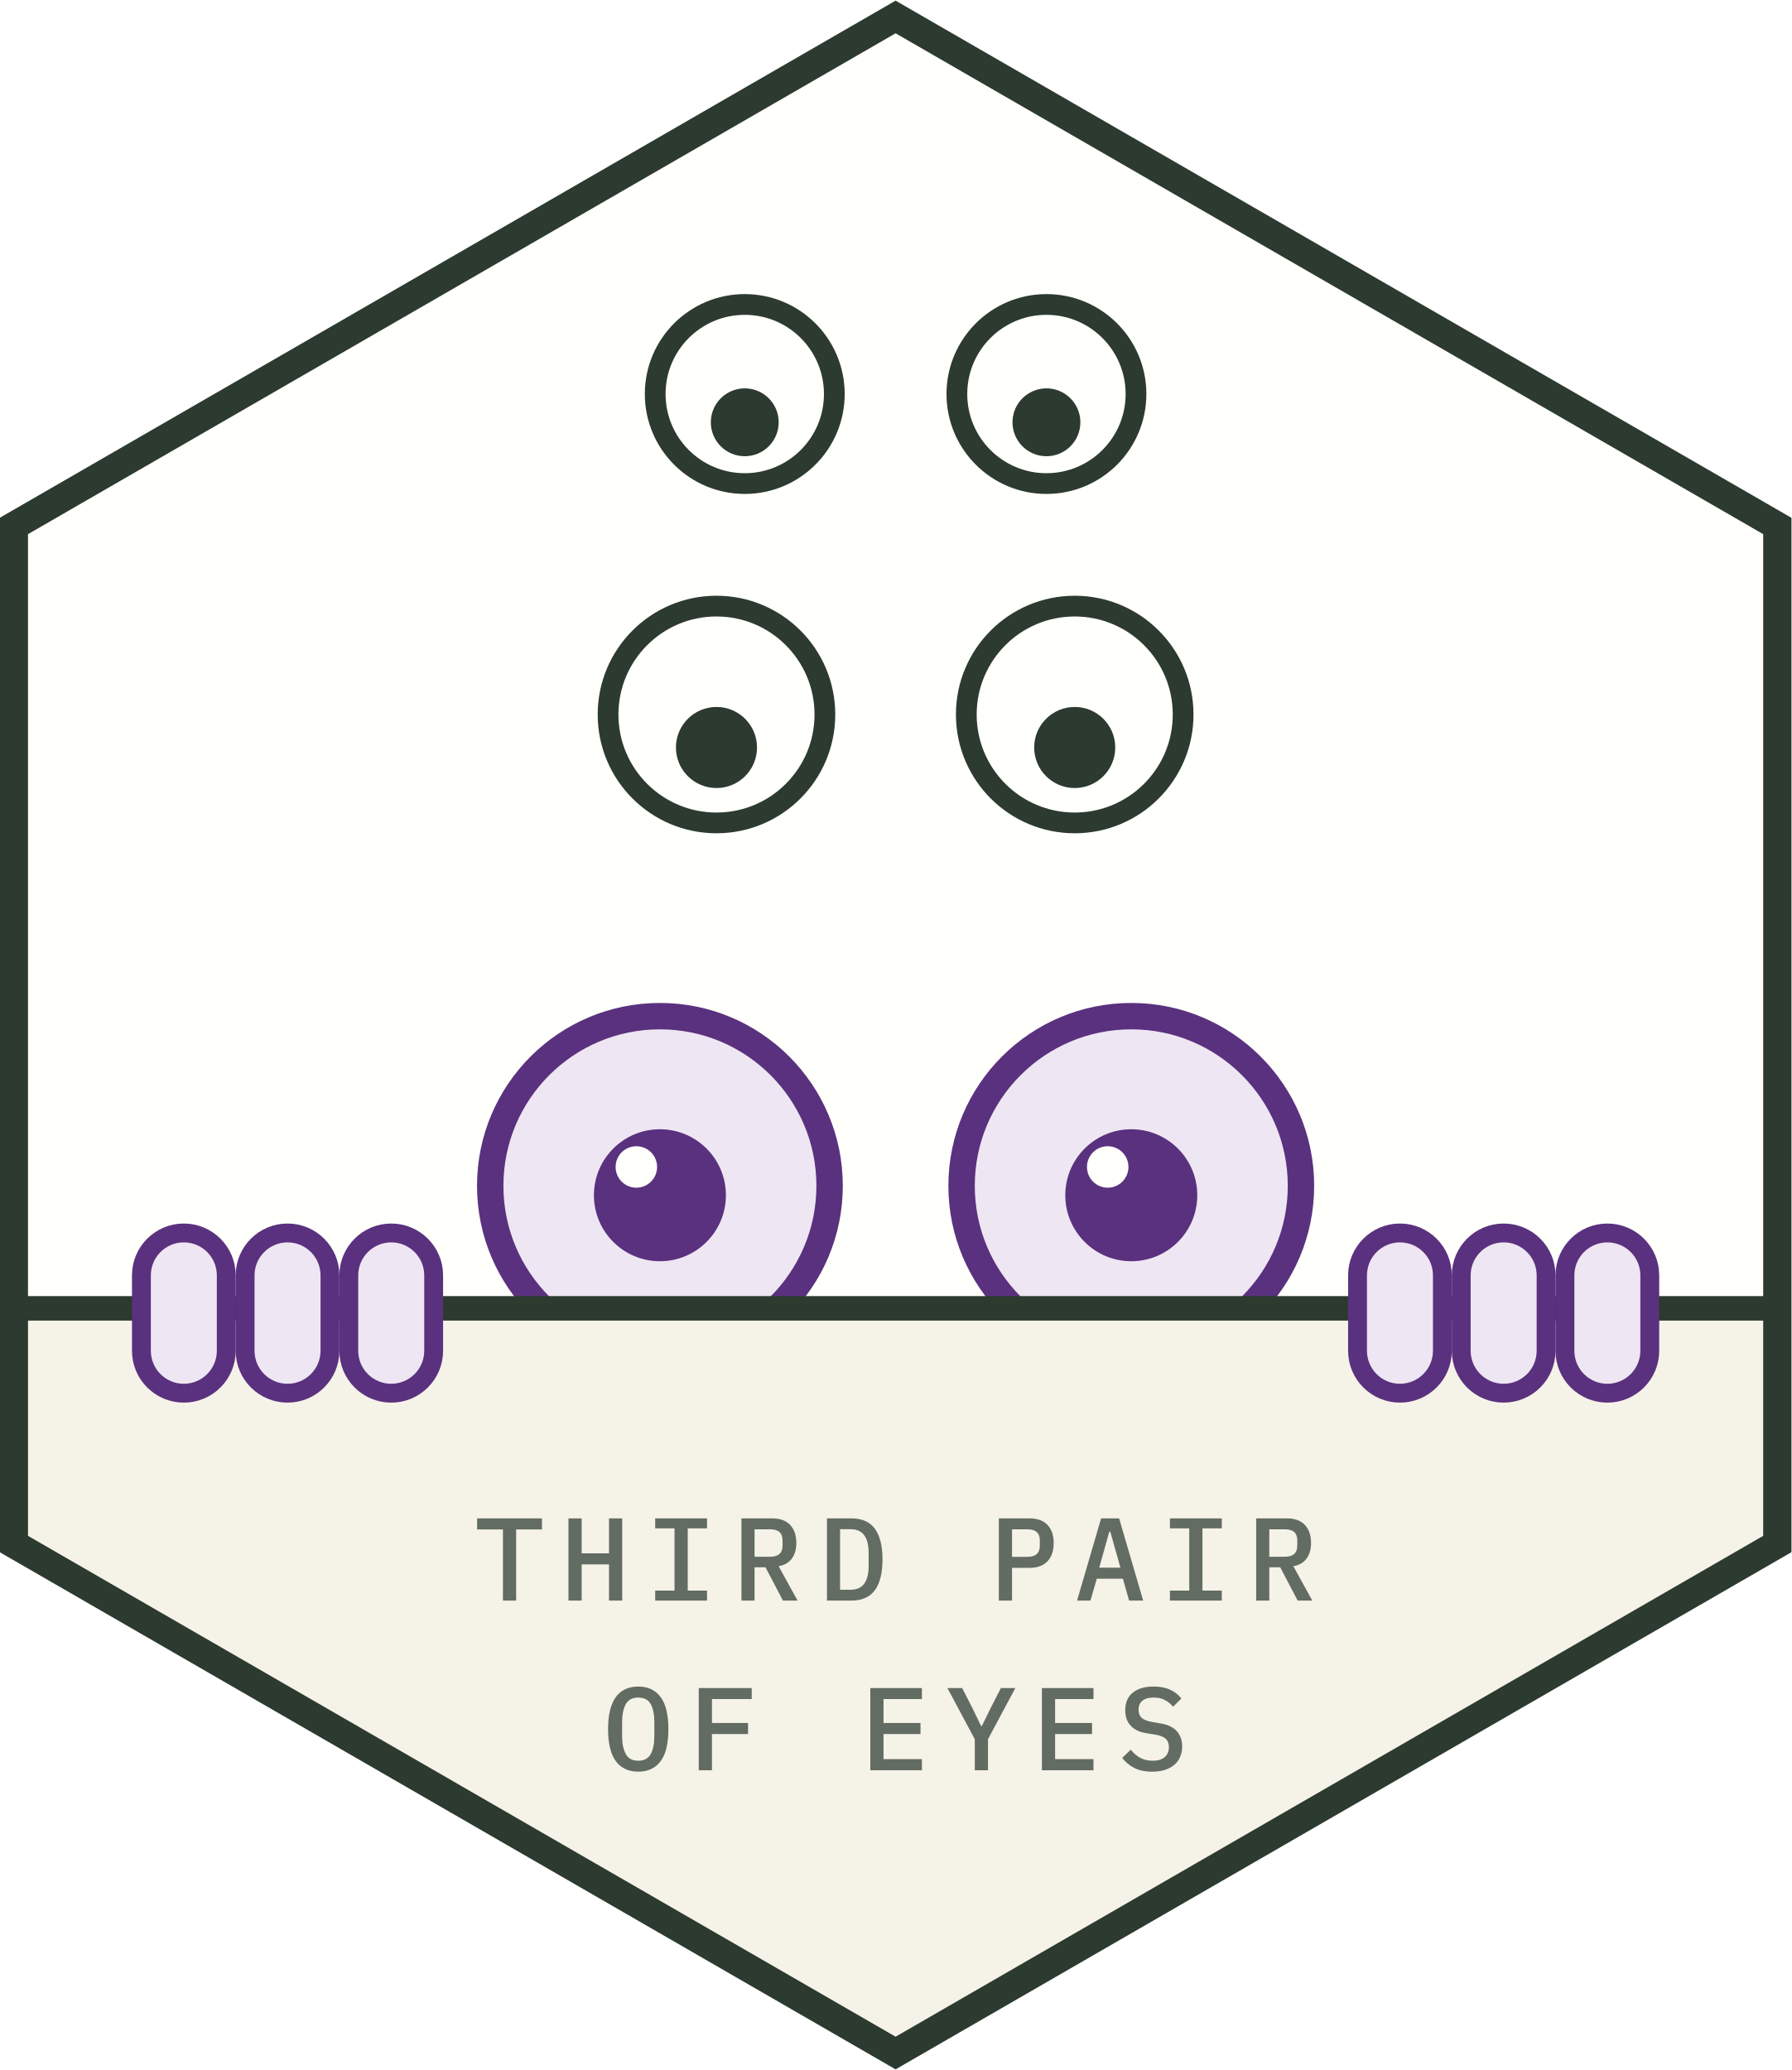
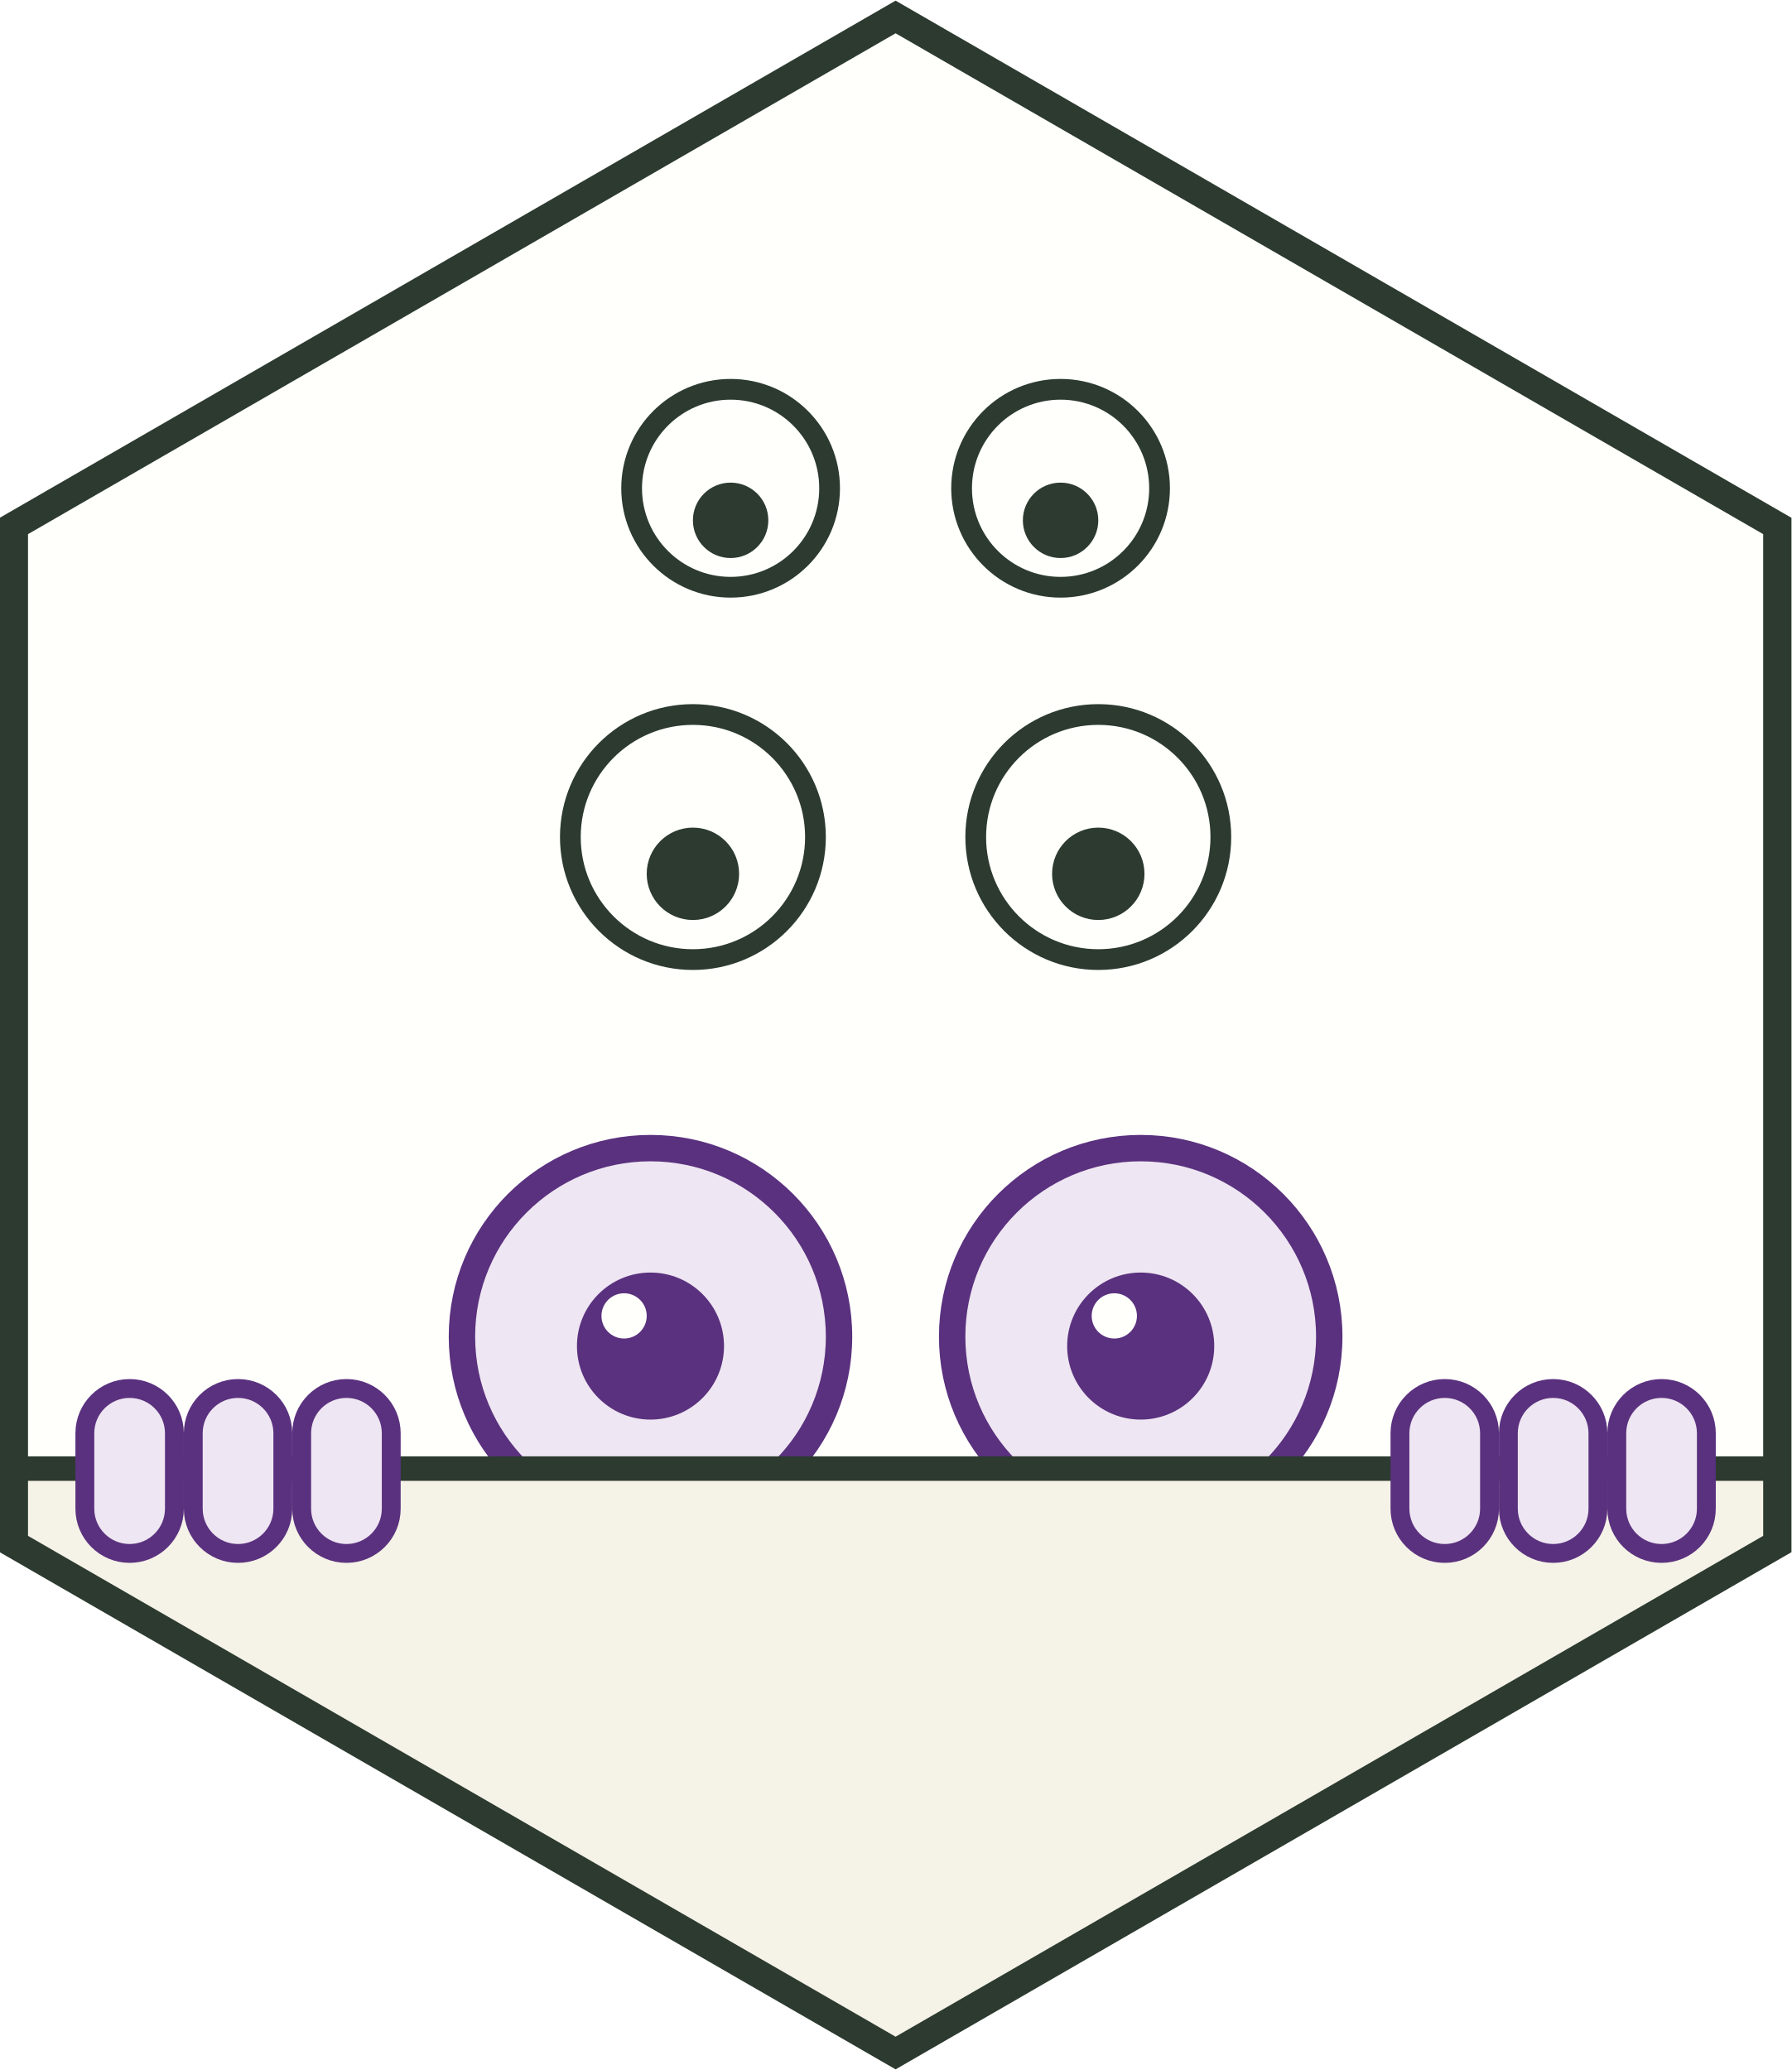
<svg xmlns="http://www.w3.org/2000/svg" viewBox="5 4.2 190 219.6" role="img" aria-label="Logo of third-pair-of-eyes: a hexagon with two pairs of eyes above and, peeking over the edge of a page with its hands on it, a third pair in mauve.">
  <defs>
    <clipPath id="tpe-hex">
      <path d="M100 6 L193.53 60 V168 L100 222 L6.47 168 V60 Z" />
    </clipPath>
  </defs>
  <path d="M100 6 L193.53 60 V168 L100 222 L6.47 168 V60 Z" fill="#FFFFFC" />
  <g fill="#FFFFFC" stroke="#2C3A2F" stroke-width="2.2">
-     <circle cx="84" cy="46" r="9.5" />
-     <circle cx="116" cy="46" r="9.5" />
-     <circle cx="81" cy="80" r="11.5" />
-     <circle cx="119" cy="80" r="11.5" />
+     <circle cx="82.5" cy="56" r="10.5" />
+     <circle cx="117.5" cy="56" r="10.5" />
+     <circle cx="78.5" cy="93" r="13" />
+     <circle cx="121.5" cy="93" r="13" />
  </g>
  <g fill="#2C3A2F">
-     <circle cx="84" cy="49" r="3.6" />
-     <circle cx="116" cy="49" r="3.6" />
-     <circle cx="81" cy="83.5" r="4.3" />
-     <circle cx="119" cy="83.5" r="4.3" />
+     <circle cx="82.5" cy="59.4" r="4" />
+     <circle cx="117.5" cy="59.4" r="4" />
+     <circle cx="78.5" cy="96.9" r="4.9" />
+     <circle cx="121.5" cy="96.9" r="4.9" />
  </g>
  <g fill="#EEE6F2" stroke="#5A317E" stroke-width="2.8">
-     <circle cx="75" cy="130" r="18" />
-     <circle cx="125" cy="130" r="18" />
+     <circle cx="74" cy="146" r="20" />
+     <circle cx="126" cy="146" r="20" />
  </g>
  <g fill="#5A317E">
-     <circle cx="75" cy="131" r="7" />
-     <circle cx="125" cy="131" r="7" />
+     <circle cx="74" cy="147" r="7.8" />
+     <circle cx="126" cy="147" r="7.8" />
  </g>
  <g fill="#FFFFFC">
-     <circle cx="72.5" cy="128" r="2.2" />
-     <circle cx="122.5" cy="128" r="2.2" />
+     <circle cx="71.2" cy="143.8" r="2.4" />
+     <circle cx="123.2" cy="143.8" r="2.4" />
  </g>
  <g clip-path="url(#tpe-hex)">
-     <rect x="0" y="143" width="200" height="90" fill="#F5F2E8" />
-     <line x1="0" y1="143" x2="200" y2="143" stroke="#2C3A2F" stroke-width="2.6" />
+     <rect x="0" y="160" width="200" height="70" fill="#F5F2E8" />
+     <line x1="0" y1="160" x2="200" y2="160" stroke="#2C3A2F" stroke-width="2.6" />
  </g>
  <g fill="#EEE6F2" stroke="#5A317E" stroke-width="2">
-     <rect x="20" y="135" width="9" height="17" rx="4.5" />
-     <rect x="31" y="135" width="9" height="17" rx="4.5" />
-     <rect x="42" y="135" width="9" height="17" rx="4.5" />
-     <rect x="149" y="135" width="9" height="17" rx="4.5" />
-     <rect x="160" y="135" width="9" height="17" rx="4.5" />
-     <rect x="171" y="135" width="9" height="17" rx="4.5" />
+     <rect x="14" y="151.5" width="9.5" height="17.5" rx="4.75" />
+     <rect x="25.5" y="151.5" width="9.5" height="17.5" rx="4.75" />
+     <rect x="37" y="151.5" width="9.5" height="17.5" rx="4.75" />
+     <rect x="153.5" y="151.5" width="9.5" height="17.5" rx="4.75" />
+     <rect x="165" y="151.5" width="9.5" height="17.5" rx="4.75" />
+     <rect x="176.5" y="151.5" width="9.5" height="17.5" rx="4.75" />
  </g>
-   <path fill="#626C62" d="M59.75 166.45V174H58.35V166.45H55.61V165.28H62.49V166.45ZM69.6 170.16H66.7V174H65.3V165.28H66.7V168.99H69.6V165.28H71V174H69.6ZM74.5 174V172.94H76.55V166.34H74.5V165.28H80V166.34H77.95V172.94H80V174ZM85.04 174H83.65V165.28H86.91Q88.16 165.28 88.82 165.98Q89.47 166.68 89.47 167.9Q89.47 168.9 88.99 169.55Q88.5 170.2 87.59 170.35L89.6 174H88.05L86.2 170.47H85.04ZM86.71 169.35Q88.01 169.35 88.01 168.16V167.62Q88.01 166.44 86.71 166.44H85.04V169.35ZM92.72 165.28H95.32Q97 165.28 97.81 166.39Q98.61 167.5 98.61 169.64Q98.61 171.78 97.81 172.89Q97 174 95.32 174H92.72ZM95.24 172.85Q96.2 172.85 96.67 172.21Q97.14 171.56 97.14 170.36V168.91Q97.14 167.71 96.67 167.07Q96.2 166.43 95.24 166.43H94.11V172.85ZM110.95 174V165.28H114.21Q115.46 165.28 116.12 165.98Q116.77 166.68 116.77 167.9Q116.77 169.12 116.12 169.82Q115.46 170.53 114.21 170.53H112.35V174ZM112.35 169.36H114Q115.3 169.36 115.3 168.16V167.62Q115.3 166.44 114 166.44H112.35ZM124.77 174 124.11 171.68H121.34L120.67 174H119.25L121.8 165.28H123.71L126.26 174ZM122.77 166.69H122.67L121.6 170.51H123.85ZM129.1 174V172.94H131.15V166.34H129.1V165.28H134.6V166.34H132.55V172.94H134.6V174ZM139.64 174H138.25V165.28H141.51Q142.76 165.28 143.42 165.98Q144.07 166.68 144.07 167.9Q144.07 168.9 143.59 169.55Q143.1 170.2 142.19 170.35L144.2 174H142.65L140.8 170.47H139.64ZM141.31 169.35Q142.61 169.35 142.61 168.16V167.62Q142.61 166.44 141.31 166.44H139.64V169.35Z" />
-   <path fill="#626C62" d="M72.7 192.15Q71.88 192.15 71.27 191.84Q70.66 191.54 70.27 190.96Q69.88 190.39 69.69 189.55Q69.5 188.71 69.5 187.64Q69.5 186.57 69.69 185.73Q69.88 184.89 70.27 184.31Q70.66 183.74 71.27 183.43Q71.88 183.12 72.7 183.12Q73.53 183.12 74.13 183.43Q74.74 183.74 75.13 184.31Q75.53 184.89 75.71 185.73Q75.9 186.57 75.9 187.64Q75.9 188.71 75.71 189.55Q75.53 190.39 75.13 190.96Q74.74 191.54 74.13 191.84Q73.53 192.15 72.7 192.15ZM72.7 190.99Q73.64 190.99 74.03 190.28Q74.41 189.57 74.41 188.36V186.9Q74.41 185.7 74.03 184.99Q73.64 184.29 72.7 184.29Q71.76 184.29 71.38 184.99Q70.99 185.7 70.99 186.9V188.38Q70.99 189.57 71.38 190.28Q71.76 190.99 72.7 190.99ZM79.12 192V183.28H84.74V184.45H80.52V186.99H84.35V188.16H80.52V192ZM97.32 192V183.28H102.79V184.45H98.72V186.99H102.64V188.16H98.72V190.82H102.79V192ZM108.4 192V188.71L105.5 183.28H107.06L108.17 185.45L109.07 187.31H109.15L110.06 185.45L111.17 183.28H112.7L109.8 188.71V192ZM115.52 192V183.28H120.99V184.45H116.92V186.99H120.84V188.16H116.92V190.82H120.99V192ZM127.22 192.15Q126.09 192.15 125.31 191.75Q124.54 191.35 124.04 190.69L124.94 189.82Q125.44 190.43 126 190.71Q126.56 190.99 127.27 190.99Q128.1 190.99 128.54 190.61Q128.99 190.24 128.99 189.54Q128.99 188.97 128.66 188.67Q128.34 188.36 127.55 188.22L126.6 188.07Q125.97 187.97 125.55 187.74Q125.12 187.51 124.86 187.19Q124.6 186.88 124.48 186.48Q124.36 186.09 124.36 185.65Q124.36 184.41 125.16 183.77Q125.96 183.12 127.36 183.12Q128.4 183.12 129.13 183.46Q129.86 183.79 130.31 184.39L129.44 185.26Q129.07 184.82 128.58 184.56Q128.09 184.29 127.36 184.29Q126.59 184.29 126.18 184.62Q125.77 184.95 125.77 185.59Q125.77 186.12 126.09 186.43Q126.41 186.74 127.22 186.88L128.15 187.04Q129.32 187.25 129.86 187.89Q130.4 188.54 130.4 189.46Q130.4 190.06 130.19 190.56Q129.99 191.06 129.58 191.41Q129.17 191.76 128.58 191.96Q127.99 192.15 127.22 192.15Z" />
  <path d="M100 6 L193.53 60 V168 L100 222 L6.47 168 V60 Z" fill="none" stroke="#2C3A2F" stroke-width="3" stroke-linejoin="miter" />
</svg>
